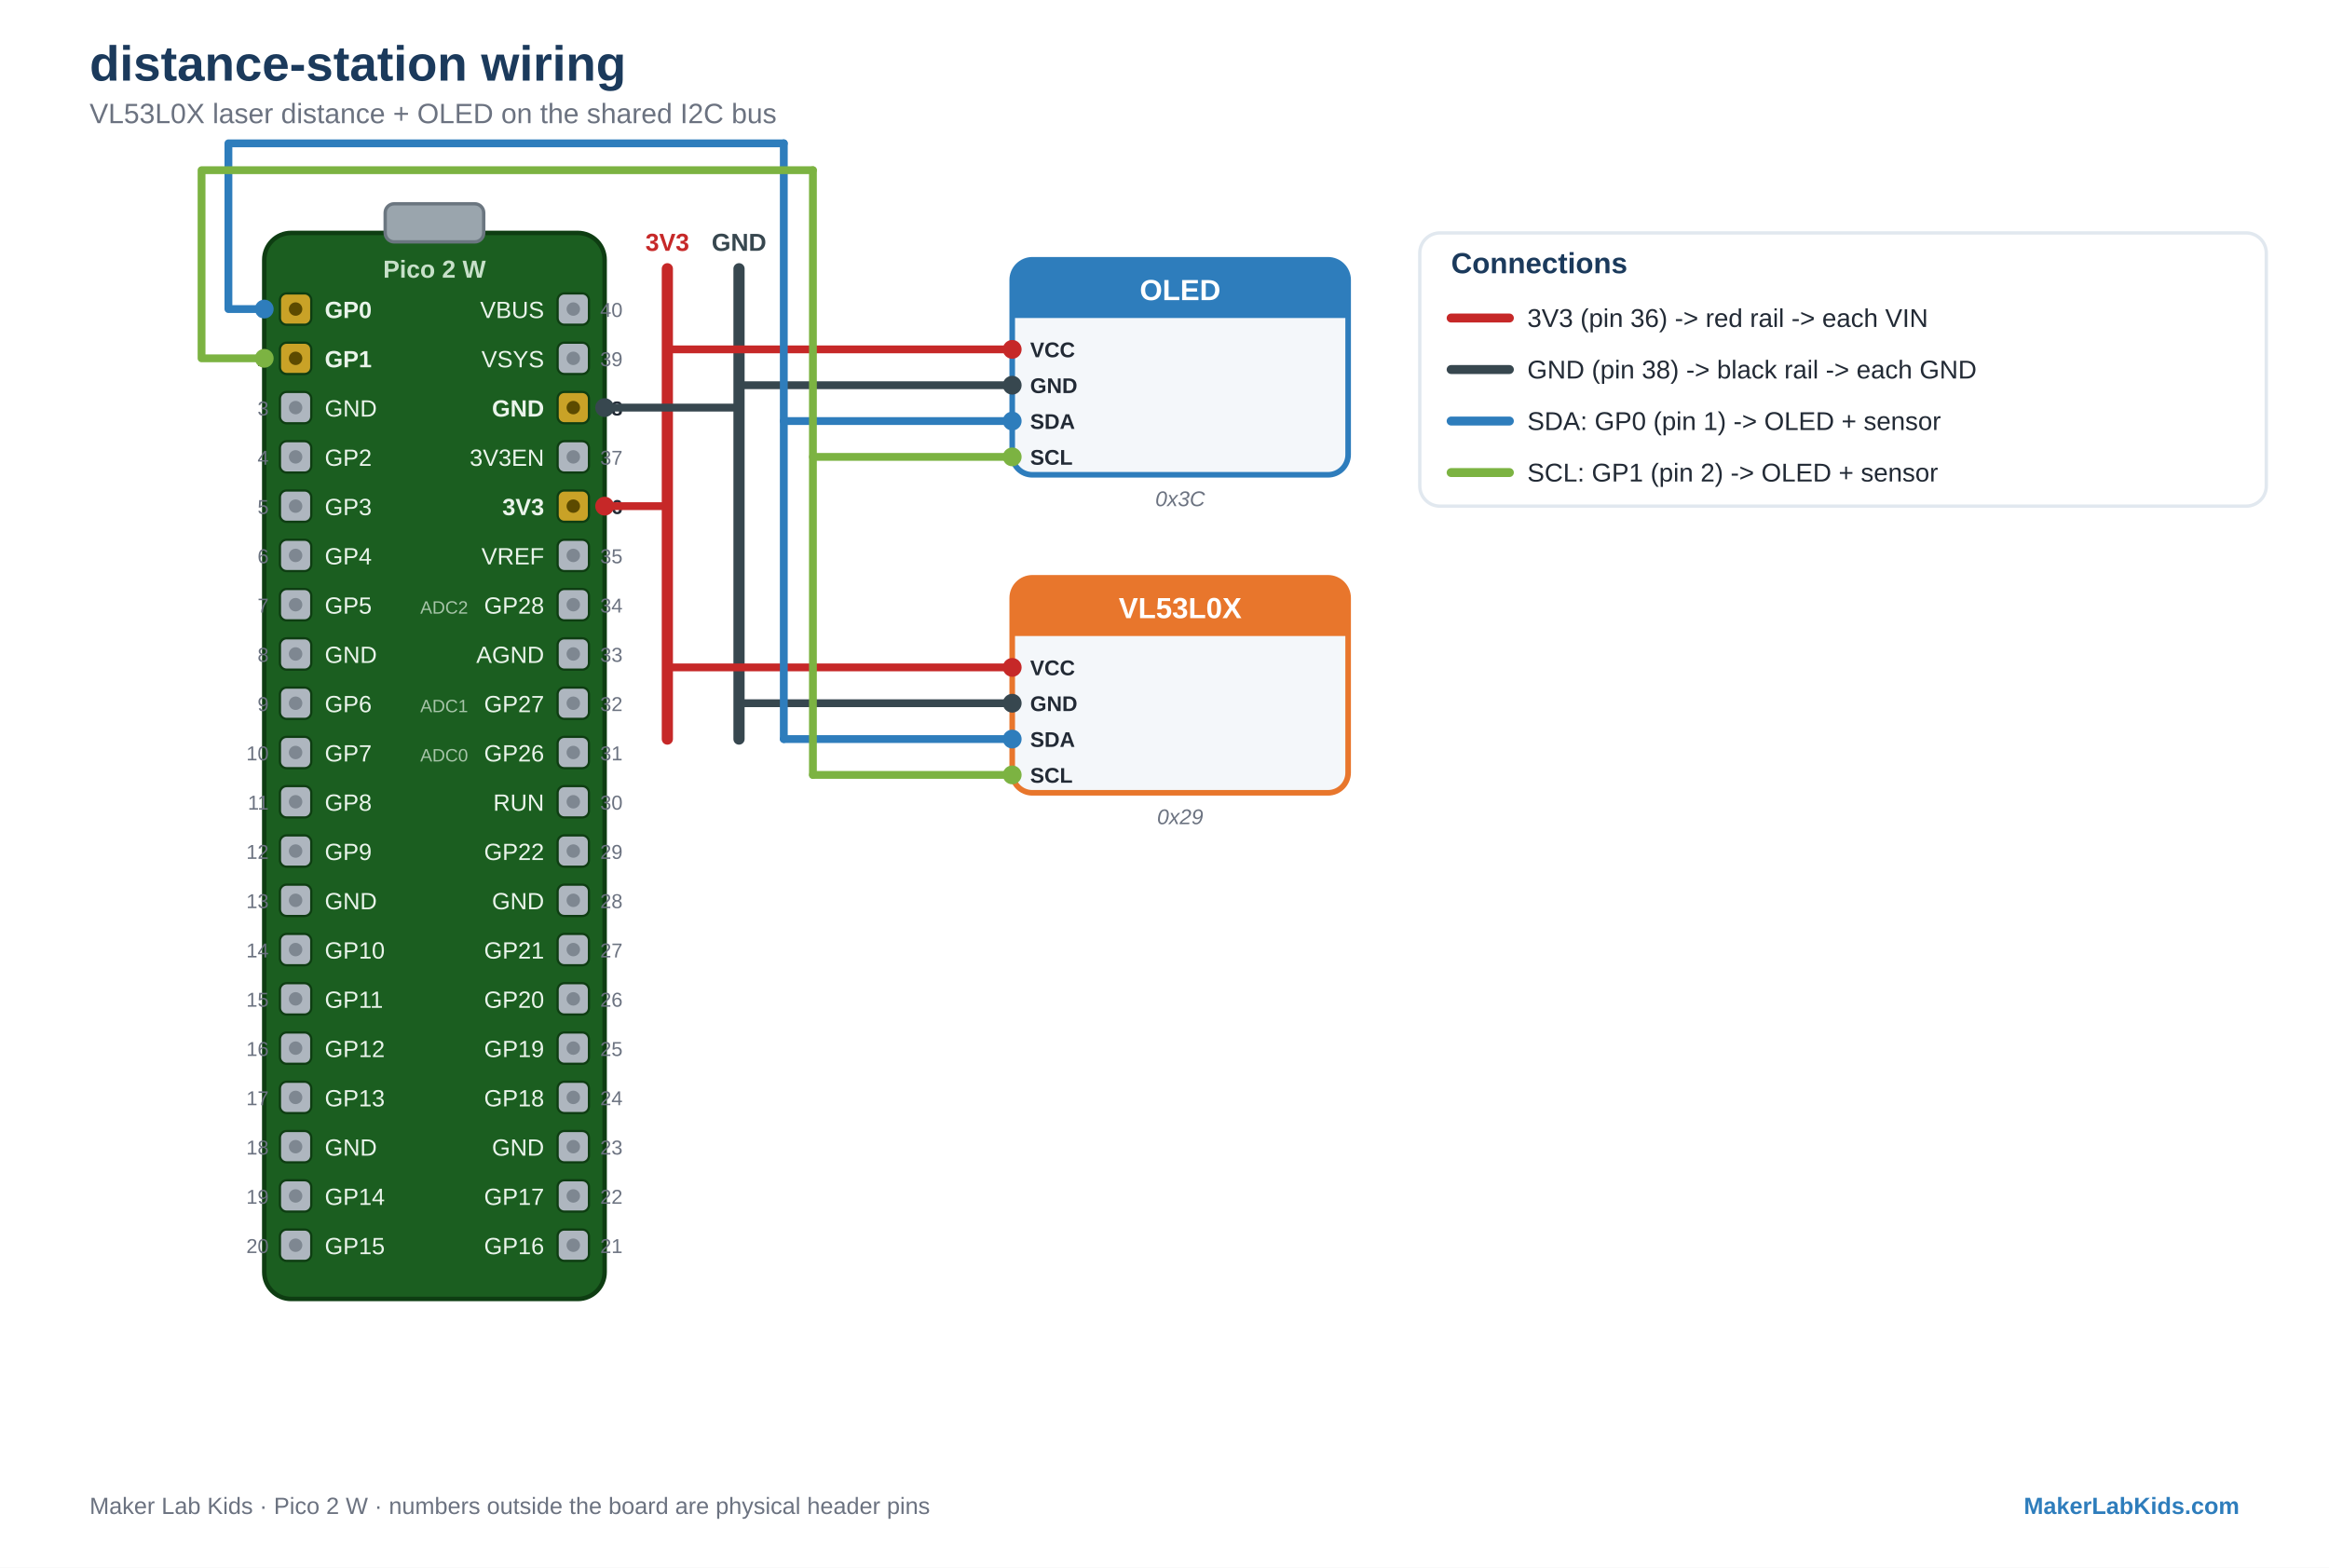
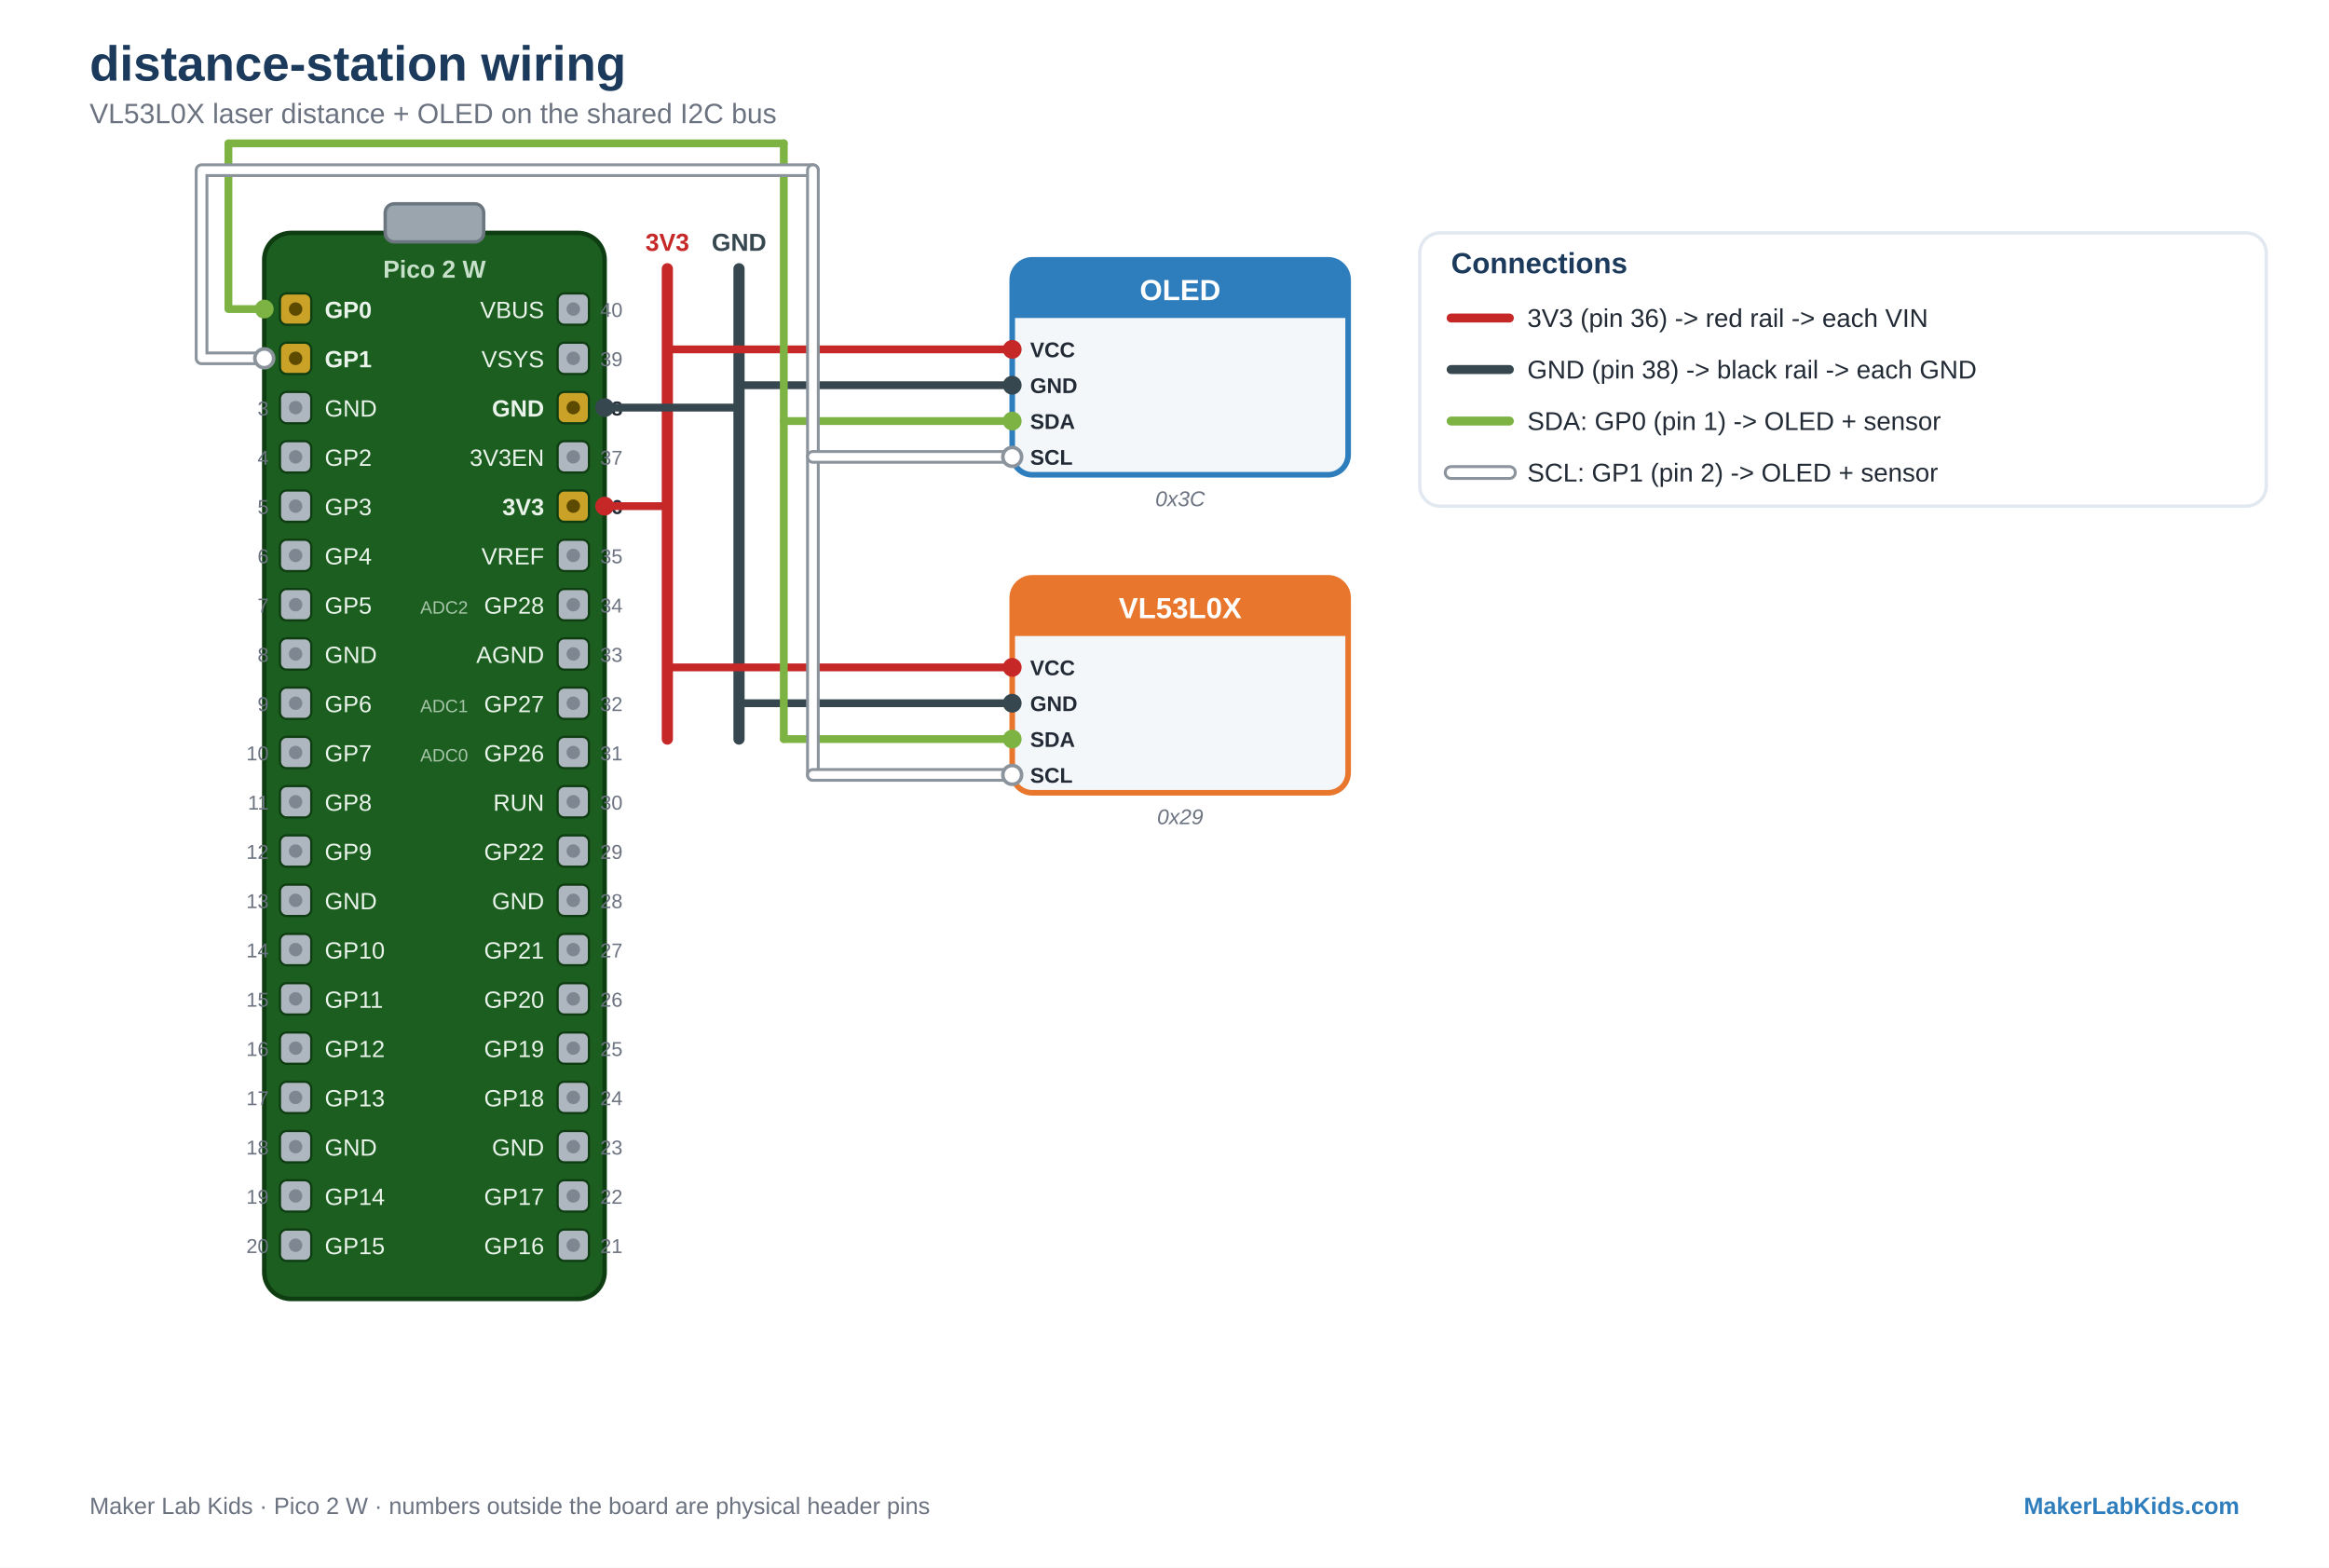
<svg xmlns="http://www.w3.org/2000/svg" viewBox="0 0 1040 700" font-family="Arial, Helvetica, sans-serif">
  <rect width="1040" height="700" fill="#FFFFFF" />
  <text x="40" y="36" font-family="Arial, Helvetica, sans-serif" font-size="22" fill="#1B3A5C" text-anchor="start" font-weight="bold">distance-station wiring</text>
  <text x="40" y="55" font-family="Arial, Helvetica, sans-serif" font-size="12.5" fill="#6B7280" text-anchor="start">VL53L0X laser distance + OLED on the shared I2C bus</text>
  <rect x="118" y="104" width="152" height="476" rx="12" fill="#1B5E20" stroke="#0E3D12" stroke-width="2" />
  <rect x="172" y="91" width="44" height="17" rx="4" fill="#9AA5AD" stroke="#6B7680" stroke-width="1.5" />
  <text x="194" y="124" font-family="Arial, Helvetica, sans-serif" font-size="11" fill="#C7E0C9" text-anchor="middle" font-weight="bold">Pico 2 W</text>
  <rect x="125" y="131" width="14" height="14" rx="3" fill="#C9A227" stroke="#0E3D12" stroke-width="1" />
  <circle cx="132" cy="138" r="3" fill="#5C4A00" />
  <text x="145" y="142" font-family="Arial, Helvetica, sans-serif" font-size="10.5" fill="#EAF4EB" text-anchor="start" font-weight="bold">GP0</text>
  <text x="120" y="141.5" font-family="Arial, Helvetica, sans-serif" font-size="9" fill="#222A35" text-anchor="end" font-weight="bold">1</text>
  <rect x="125" y="153" width="14" height="14" rx="3" fill="#C9A227" stroke="#0E3D12" stroke-width="1" />
  <circle cx="132" cy="160" r="3" fill="#5C4A00" />
  <text x="145" y="164" font-family="Arial, Helvetica, sans-serif" font-size="10.5" fill="#EAF4EB" text-anchor="start" font-weight="bold">GP1</text>
  <text x="120" y="163.5" font-family="Arial, Helvetica, sans-serif" font-size="9" fill="#222A35" text-anchor="end" font-weight="bold">2</text>
  <rect x="125" y="175" width="14" height="14" rx="3" fill="#AEB6BF" stroke="#0E3D12" stroke-width="1" />
  <circle cx="132" cy="182" r="3" fill="#7E8791" />
  <text x="145" y="186" font-family="Arial, Helvetica, sans-serif" font-size="10.5" fill="#EAF4EB" text-anchor="start">GND</text>
  <text x="120" y="185.5" font-family="Arial, Helvetica, sans-serif" font-size="9" fill="#6B7280" text-anchor="end">3</text>
  <rect x="125" y="197" width="14" height="14" rx="3" fill="#AEB6BF" stroke="#0E3D12" stroke-width="1" />
  <circle cx="132" cy="204" r="3" fill="#7E8791" />
  <text x="145" y="208" font-family="Arial, Helvetica, sans-serif" font-size="10.5" fill="#EAF4EB" text-anchor="start">GP2</text>
  <text x="120" y="207.5" font-family="Arial, Helvetica, sans-serif" font-size="9" fill="#6B7280" text-anchor="end">4</text>
  <rect x="125" y="219" width="14" height="14" rx="3" fill="#AEB6BF" stroke="#0E3D12" stroke-width="1" />
  <circle cx="132" cy="226" r="3" fill="#7E8791" />
  <text x="145" y="230" font-family="Arial, Helvetica, sans-serif" font-size="10.5" fill="#EAF4EB" text-anchor="start">GP3</text>
  <text x="120" y="229.5" font-family="Arial, Helvetica, sans-serif" font-size="9" fill="#6B7280" text-anchor="end">5</text>
  <rect x="125" y="241" width="14" height="14" rx="3" fill="#AEB6BF" stroke="#0E3D12" stroke-width="1" />
  <circle cx="132" cy="248" r="3" fill="#7E8791" />
  <text x="145" y="252" font-family="Arial, Helvetica, sans-serif" font-size="10.5" fill="#EAF4EB" text-anchor="start">GP4</text>
  <text x="120" y="251.5" font-family="Arial, Helvetica, sans-serif" font-size="9" fill="#6B7280" text-anchor="end">6</text>
  <rect x="125" y="263" width="14" height="14" rx="3" fill="#AEB6BF" stroke="#0E3D12" stroke-width="1" />
  <circle cx="132" cy="270" r="3" fill="#7E8791" />
  <text x="145" y="274" font-family="Arial, Helvetica, sans-serif" font-size="10.5" fill="#EAF4EB" text-anchor="start">GP5</text>
  <text x="120" y="273.5" font-family="Arial, Helvetica, sans-serif" font-size="9" fill="#6B7280" text-anchor="end">7</text>
  <rect x="125" y="285" width="14" height="14" rx="3" fill="#AEB6BF" stroke="#0E3D12" stroke-width="1" />
  <circle cx="132" cy="292" r="3" fill="#7E8791" />
  <text x="145" y="296" font-family="Arial, Helvetica, sans-serif" font-size="10.5" fill="#EAF4EB" text-anchor="start">GND</text>
  <text x="120" y="295.5" font-family="Arial, Helvetica, sans-serif" font-size="9" fill="#6B7280" text-anchor="end">8</text>
  <rect x="125" y="307" width="14" height="14" rx="3" fill="#AEB6BF" stroke="#0E3D12" stroke-width="1" />
  <circle cx="132" cy="314" r="3" fill="#7E8791" />
  <text x="145" y="318" font-family="Arial, Helvetica, sans-serif" font-size="10.5" fill="#EAF4EB" text-anchor="start">GP6</text>
  <text x="120" y="317.5" font-family="Arial, Helvetica, sans-serif" font-size="9" fill="#6B7280" text-anchor="end">9</text>
  <rect x="125" y="329" width="14" height="14" rx="3" fill="#AEB6BF" stroke="#0E3D12" stroke-width="1" />
  <circle cx="132" cy="336" r="3" fill="#7E8791" />
  <text x="145" y="340" font-family="Arial, Helvetica, sans-serif" font-size="10.5" fill="#EAF4EB" text-anchor="start">GP7</text>
  <text x="120" y="339.5" font-family="Arial, Helvetica, sans-serif" font-size="9" fill="#6B7280" text-anchor="end">10</text>
  <rect x="125" y="351" width="14" height="14" rx="3" fill="#AEB6BF" stroke="#0E3D12" stroke-width="1" />
  <circle cx="132" cy="358" r="3" fill="#7E8791" />
  <text x="145" y="362" font-family="Arial, Helvetica, sans-serif" font-size="10.5" fill="#EAF4EB" text-anchor="start">GP8</text>
  <text x="120" y="361.5" font-family="Arial, Helvetica, sans-serif" font-size="9" fill="#6B7280" text-anchor="end">11</text>
  <rect x="125" y="373" width="14" height="14" rx="3" fill="#AEB6BF" stroke="#0E3D12" stroke-width="1" />
  <circle cx="132" cy="380" r="3" fill="#7E8791" />
  <text x="145" y="384" font-family="Arial, Helvetica, sans-serif" font-size="10.5" fill="#EAF4EB" text-anchor="start">GP9</text>
  <text x="120" y="383.5" font-family="Arial, Helvetica, sans-serif" font-size="9" fill="#6B7280" text-anchor="end">12</text>
  <rect x="125" y="395" width="14" height="14" rx="3" fill="#AEB6BF" stroke="#0E3D12" stroke-width="1" />
  <circle cx="132" cy="402" r="3" fill="#7E8791" />
  <text x="145" y="406" font-family="Arial, Helvetica, sans-serif" font-size="10.5" fill="#EAF4EB" text-anchor="start">GND</text>
  <text x="120" y="405.5" font-family="Arial, Helvetica, sans-serif" font-size="9" fill="#6B7280" text-anchor="end">13</text>
  <rect x="125" y="417" width="14" height="14" rx="3" fill="#AEB6BF" stroke="#0E3D12" stroke-width="1" />
  <circle cx="132" cy="424" r="3" fill="#7E8791" />
  <text x="145" y="428" font-family="Arial, Helvetica, sans-serif" font-size="10.5" fill="#EAF4EB" text-anchor="start">GP10</text>
  <text x="120" y="427.5" font-family="Arial, Helvetica, sans-serif" font-size="9" fill="#6B7280" text-anchor="end">14</text>
  <rect x="125" y="439" width="14" height="14" rx="3" fill="#AEB6BF" stroke="#0E3D12" stroke-width="1" />
  <circle cx="132" cy="446" r="3" fill="#7E8791" />
  <text x="145" y="450" font-family="Arial, Helvetica, sans-serif" font-size="10.5" fill="#EAF4EB" text-anchor="start">GP11</text>
  <text x="120" y="449.5" font-family="Arial, Helvetica, sans-serif" font-size="9" fill="#6B7280" text-anchor="end">15</text>
  <rect x="125" y="461" width="14" height="14" rx="3" fill="#AEB6BF" stroke="#0E3D12" stroke-width="1" />
  <circle cx="132" cy="468" r="3" fill="#7E8791" />
  <text x="145" y="472" font-family="Arial, Helvetica, sans-serif" font-size="10.5" fill="#EAF4EB" text-anchor="start">GP12</text>
  <text x="120" y="471.5" font-family="Arial, Helvetica, sans-serif" font-size="9" fill="#6B7280" text-anchor="end">16</text>
  <rect x="125" y="483" width="14" height="14" rx="3" fill="#AEB6BF" stroke="#0E3D12" stroke-width="1" />
  <circle cx="132" cy="490" r="3" fill="#7E8791" />
  <text x="145" y="494" font-family="Arial, Helvetica, sans-serif" font-size="10.5" fill="#EAF4EB" text-anchor="start">GP13</text>
  <text x="120" y="493.5" font-family="Arial, Helvetica, sans-serif" font-size="9" fill="#6B7280" text-anchor="end">17</text>
  <rect x="125" y="505" width="14" height="14" rx="3" fill="#AEB6BF" stroke="#0E3D12" stroke-width="1" />
  <circle cx="132" cy="512" r="3" fill="#7E8791" />
  <text x="145" y="516" font-family="Arial, Helvetica, sans-serif" font-size="10.5" fill="#EAF4EB" text-anchor="start">GND</text>
  <text x="120" y="515.5" font-family="Arial, Helvetica, sans-serif" font-size="9" fill="#6B7280" text-anchor="end">18</text>
  <rect x="125" y="527" width="14" height="14" rx="3" fill="#AEB6BF" stroke="#0E3D12" stroke-width="1" />
  <circle cx="132" cy="534" r="3" fill="#7E8791" />
  <text x="145" y="538" font-family="Arial, Helvetica, sans-serif" font-size="10.5" fill="#EAF4EB" text-anchor="start">GP14</text>
  <text x="120" y="537.5" font-family="Arial, Helvetica, sans-serif" font-size="9" fill="#6B7280" text-anchor="end">19</text>
  <rect x="125" y="549" width="14" height="14" rx="3" fill="#AEB6BF" stroke="#0E3D12" stroke-width="1" />
  <circle cx="132" cy="556" r="3" fill="#7E8791" />
  <text x="145" y="560" font-family="Arial, Helvetica, sans-serif" font-size="10.5" fill="#EAF4EB" text-anchor="start">GP15</text>
  <text x="120" y="559.5" font-family="Arial, Helvetica, sans-serif" font-size="9" fill="#6B7280" text-anchor="end">20</text>
  <rect x="249" y="549" width="14" height="14" rx="3" fill="#AEB6BF" stroke="#0E3D12" stroke-width="1" />
  <circle cx="256" cy="556" r="3" fill="#7E8791" />
  <text x="243" y="560" font-family="Arial, Helvetica, sans-serif" font-size="10.5" fill="#EAF4EB" text-anchor="end">GP16</text>
  <text x="268" y="559.5" font-family="Arial, Helvetica, sans-serif" font-size="9" fill="#6B7280" text-anchor="start">21</text>
  <rect x="249" y="527" width="14" height="14" rx="3" fill="#AEB6BF" stroke="#0E3D12" stroke-width="1" />
  <circle cx="256" cy="534" r="3" fill="#7E8791" />
  <text x="243" y="538" font-family="Arial, Helvetica, sans-serif" font-size="10.5" fill="#EAF4EB" text-anchor="end">GP17</text>
  <text x="268" y="537.5" font-family="Arial, Helvetica, sans-serif" font-size="9" fill="#6B7280" text-anchor="start">22</text>
  <rect x="249" y="505" width="14" height="14" rx="3" fill="#AEB6BF" stroke="#0E3D12" stroke-width="1" />
  <circle cx="256" cy="512" r="3" fill="#7E8791" />
  <text x="243" y="516" font-family="Arial, Helvetica, sans-serif" font-size="10.5" fill="#EAF4EB" text-anchor="end">GND</text>
  <text x="268" y="515.5" font-family="Arial, Helvetica, sans-serif" font-size="9" fill="#6B7280" text-anchor="start">23</text>
  <rect x="249" y="483" width="14" height="14" rx="3" fill="#AEB6BF" stroke="#0E3D12" stroke-width="1" />
  <circle cx="256" cy="490" r="3" fill="#7E8791" />
  <text x="243" y="494" font-family="Arial, Helvetica, sans-serif" font-size="10.5" fill="#EAF4EB" text-anchor="end">GP18</text>
  <text x="268" y="493.5" font-family="Arial, Helvetica, sans-serif" font-size="9" fill="#6B7280" text-anchor="start">24</text>
  <rect x="249" y="461" width="14" height="14" rx="3" fill="#AEB6BF" stroke="#0E3D12" stroke-width="1" />
  <circle cx="256" cy="468" r="3" fill="#7E8791" />
  <text x="243" y="472" font-family="Arial, Helvetica, sans-serif" font-size="10.5" fill="#EAF4EB" text-anchor="end">GP19</text>
  <text x="268" y="471.5" font-family="Arial, Helvetica, sans-serif" font-size="9" fill="#6B7280" text-anchor="start">25</text>
  <rect x="249" y="439" width="14" height="14" rx="3" fill="#AEB6BF" stroke="#0E3D12" stroke-width="1" />
  <circle cx="256" cy="446" r="3" fill="#7E8791" />
  <text x="243" y="450" font-family="Arial, Helvetica, sans-serif" font-size="10.5" fill="#EAF4EB" text-anchor="end">GP20</text>
  <text x="268" y="449.5" font-family="Arial, Helvetica, sans-serif" font-size="9" fill="#6B7280" text-anchor="start">26</text>
  <rect x="249" y="417" width="14" height="14" rx="3" fill="#AEB6BF" stroke="#0E3D12" stroke-width="1" />
  <circle cx="256" cy="424" r="3" fill="#7E8791" />
  <text x="243" y="428" font-family="Arial, Helvetica, sans-serif" font-size="10.5" fill="#EAF4EB" text-anchor="end">GP21</text>
  <text x="268" y="427.5" font-family="Arial, Helvetica, sans-serif" font-size="9" fill="#6B7280" text-anchor="start">27</text>
  <rect x="249" y="395" width="14" height="14" rx="3" fill="#AEB6BF" stroke="#0E3D12" stroke-width="1" />
  <circle cx="256" cy="402" r="3" fill="#7E8791" />
  <text x="243" y="406" font-family="Arial, Helvetica, sans-serif" font-size="10.5" fill="#EAF4EB" text-anchor="end">GND</text>
  <text x="268" y="405.5" font-family="Arial, Helvetica, sans-serif" font-size="9" fill="#6B7280" text-anchor="start">28</text>
  <rect x="249" y="373" width="14" height="14" rx="3" fill="#AEB6BF" stroke="#0E3D12" stroke-width="1" />
  <circle cx="256" cy="380" r="3" fill="#7E8791" />
  <text x="243" y="384" font-family="Arial, Helvetica, sans-serif" font-size="10.5" fill="#EAF4EB" text-anchor="end">GP22</text>
  <text x="268" y="383.5" font-family="Arial, Helvetica, sans-serif" font-size="9" fill="#6B7280" text-anchor="start">29</text>
  <rect x="249" y="351" width="14" height="14" rx="3" fill="#AEB6BF" stroke="#0E3D12" stroke-width="1" />
  <circle cx="256" cy="358" r="3" fill="#7E8791" />
  <text x="243" y="362" font-family="Arial, Helvetica, sans-serif" font-size="10.5" fill="#EAF4EB" text-anchor="end">RUN</text>
  <text x="268" y="361.5" font-family="Arial, Helvetica, sans-serif" font-size="9" fill="#6B7280" text-anchor="start">30</text>
  <rect x="249" y="329" width="14" height="14" rx="3" fill="#AEB6BF" stroke="#0E3D12" stroke-width="1" />
  <circle cx="256" cy="336" r="3" fill="#7E8791" />
  <text x="243" y="340" font-family="Arial, Helvetica, sans-serif" font-size="10.5" fill="#EAF4EB" text-anchor="end">GP26</text>
  <text x="209" y="340" font-family="Arial, Helvetica, sans-serif" font-size="8" fill="#A6C4A8" text-anchor="end">ADC0</text>
  <text x="268" y="339.5" font-family="Arial, Helvetica, sans-serif" font-size="9" fill="#6B7280" text-anchor="start">31</text>
  <rect x="249" y="307" width="14" height="14" rx="3" fill="#AEB6BF" stroke="#0E3D12" stroke-width="1" />
  <circle cx="256" cy="314" r="3" fill="#7E8791" />
  <text x="243" y="318" font-family="Arial, Helvetica, sans-serif" font-size="10.5" fill="#EAF4EB" text-anchor="end">GP27</text>
  <text x="209" y="318" font-family="Arial, Helvetica, sans-serif" font-size="8" fill="#A6C4A8" text-anchor="end">ADC1</text>
  <text x="268" y="317.5" font-family="Arial, Helvetica, sans-serif" font-size="9" fill="#6B7280" text-anchor="start">32</text>
  <rect x="249" y="285" width="14" height="14" rx="3" fill="#AEB6BF" stroke="#0E3D12" stroke-width="1" />
  <circle cx="256" cy="292" r="3" fill="#7E8791" />
  <text x="243" y="296" font-family="Arial, Helvetica, sans-serif" font-size="10.5" fill="#EAF4EB" text-anchor="end">AGND</text>
  <text x="268" y="295.5" font-family="Arial, Helvetica, sans-serif" font-size="9" fill="#6B7280" text-anchor="start">33</text>
  <rect x="249" y="263" width="14" height="14" rx="3" fill="#AEB6BF" stroke="#0E3D12" stroke-width="1" />
  <circle cx="256" cy="270" r="3" fill="#7E8791" />
  <text x="243" y="274" font-family="Arial, Helvetica, sans-serif" font-size="10.5" fill="#EAF4EB" text-anchor="end">GP28</text>
  <text x="209" y="274" font-family="Arial, Helvetica, sans-serif" font-size="8" fill="#A6C4A8" text-anchor="end">ADC2</text>
  <text x="268" y="273.5" font-family="Arial, Helvetica, sans-serif" font-size="9" fill="#6B7280" text-anchor="start">34</text>
  <rect x="249" y="241" width="14" height="14" rx="3" fill="#AEB6BF" stroke="#0E3D12" stroke-width="1" />
  <circle cx="256" cy="248" r="3" fill="#7E8791" />
  <text x="243" y="252" font-family="Arial, Helvetica, sans-serif" font-size="10.5" fill="#EAF4EB" text-anchor="end">VREF</text>
  <text x="268" y="251.5" font-family="Arial, Helvetica, sans-serif" font-size="9" fill="#6B7280" text-anchor="start">35</text>
  <rect x="249" y="219" width="14" height="14" rx="3" fill="#C9A227" stroke="#0E3D12" stroke-width="1" />
  <circle cx="256" cy="226" r="3" fill="#5C4A00" />
  <text x="243" y="230" font-family="Arial, Helvetica, sans-serif" font-size="10.5" fill="#EAF4EB" text-anchor="end" font-weight="bold">3V3</text>
  <text x="268" y="229.5" font-family="Arial, Helvetica, sans-serif" font-size="9" fill="#222A35" text-anchor="start" font-weight="bold">36</text>
  <rect x="249" y="197" width="14" height="14" rx="3" fill="#AEB6BF" stroke="#0E3D12" stroke-width="1" />
  <circle cx="256" cy="204" r="3" fill="#7E8791" />
  <text x="243" y="208" font-family="Arial, Helvetica, sans-serif" font-size="10.5" fill="#EAF4EB" text-anchor="end">3V3EN</text>
  <text x="268" y="207.5" font-family="Arial, Helvetica, sans-serif" font-size="9" fill="#6B7280" text-anchor="start">37</text>
  <rect x="249" y="175" width="14" height="14" rx="3" fill="#C9A227" stroke="#0E3D12" stroke-width="1" />
  <circle cx="256" cy="182" r="3" fill="#5C4A00" />
  <text x="243" y="186" font-family="Arial, Helvetica, sans-serif" font-size="10.5" fill="#EAF4EB" text-anchor="end" font-weight="bold">GND</text>
  <text x="268" y="185.5" font-family="Arial, Helvetica, sans-serif" font-size="9" fill="#222A35" text-anchor="start" font-weight="bold">38</text>
  <rect x="249" y="153" width="14" height="14" rx="3" fill="#AEB6BF" stroke="#0E3D12" stroke-width="1" />
  <circle cx="256" cy="160" r="3" fill="#7E8791" />
  <text x="243" y="164" font-family="Arial, Helvetica, sans-serif" font-size="10.5" fill="#EAF4EB" text-anchor="end">VSYS</text>
  <text x="268" y="163.5" font-family="Arial, Helvetica, sans-serif" font-size="9" fill="#6B7280" text-anchor="start">39</text>
  <rect x="249" y="131" width="14" height="14" rx="3" fill="#AEB6BF" stroke="#0E3D12" stroke-width="1" />
  <circle cx="256" cy="138" r="3" fill="#7E8791" />
  <text x="243" y="142" font-family="Arial, Helvetica, sans-serif" font-size="10.5" fill="#EAF4EB" text-anchor="end">VBUS</text>
  <text x="268" y="141.5" font-family="Arial, Helvetica, sans-serif" font-size="9" fill="#6B7280" text-anchor="start">40</text>
  <path d="M298 120 L298 330" fill="none" stroke="#C62828" stroke-width="5" stroke-linejoin="round" stroke-linecap="round" />
  <path d="M330 120 L330 330" fill="none" stroke="#37474F" stroke-width="5" stroke-linejoin="round" stroke-linecap="round" />
  <text x="298" y="112" font-family="Arial, Helvetica, sans-serif" font-size="11" fill="#C62828" text-anchor="middle" font-weight="bold">3V3</text>
  <text x="330" y="112" font-family="Arial, Helvetica, sans-serif" font-size="11" fill="#37474F" text-anchor="middle" font-weight="bold">GND</text>
  <path d="M270 226 L298 226" fill="none" stroke="#C62828" stroke-width="3.5" stroke-linejoin="round" stroke-linecap="round" />
  <circle cx="270" cy="226" r="4.2" fill="#C62828" />
  <path d="M270 182 L330 182" fill="none" stroke="#37474F" stroke-width="3.5" stroke-linejoin="round" stroke-linecap="round" />
  <circle cx="270" cy="182" r="4.2" fill="#37474F" />
  <rect x="452" y="116" width="150" height="96" rx="9" fill="#F4F7FA" stroke="#2E7DBC" stroke-width="2.5" />
  <path d="M452 125 q0 -9 9 -9 h132 q9 0 9 9 v17 h-150 z" fill="#2E7DBC" />
  <text x="527" y="134" font-family="Arial, Helvetica, sans-serif" font-size="13" fill="#FFFFFF" text-anchor="middle" font-weight="bold">OLED</text>
  <text x="527" y="226" font-family="Arial, Helvetica, sans-serif" font-size="9.5" fill="#6B7280" text-anchor="middle" font-style="italic">0x3C</text>
  <text x="460" y="159.5" font-family="Arial, Helvetica, sans-serif" font-size="9.5" fill="#222A35" text-anchor="start" font-weight="bold">VCC</text>
  <text x="460" y="175.5" font-family="Arial, Helvetica, sans-serif" font-size="9.5" fill="#222A35" text-anchor="start" font-weight="bold">GND</text>
  <text x="460" y="191.5" font-family="Arial, Helvetica, sans-serif" font-size="9.5" fill="#222A35" text-anchor="start" font-weight="bold">SDA</text>
  <text x="460" y="207.5" font-family="Arial, Helvetica, sans-serif" font-size="9.5" fill="#222A35" text-anchor="start" font-weight="bold">SCL</text>
  <rect x="452" y="258" width="150" height="96" rx="9" fill="#F4F7FA" stroke="#E8762C" stroke-width="2.5" />
  <path d="M452 267 q0 -9 9 -9 h132 q9 0 9 9 v17 h-150 z" fill="#E8762C" />
  <text x="527" y="276" font-family="Arial, Helvetica, sans-serif" font-size="13" fill="#FFFFFF" text-anchor="middle" font-weight="bold">VL53L0X</text>
  <text x="527" y="368" font-family="Arial, Helvetica, sans-serif" font-size="9.5" fill="#6B7280" text-anchor="middle" font-style="italic">0x29</text>
  <text x="460" y="301.5" font-family="Arial, Helvetica, sans-serif" font-size="9.5" fill="#222A35" text-anchor="start" font-weight="bold">VCC</text>
  <text x="460" y="317.5" font-family="Arial, Helvetica, sans-serif" font-size="9.5" fill="#222A35" text-anchor="start" font-weight="bold">GND</text>
  <text x="460" y="333.5" font-family="Arial, Helvetica, sans-serif" font-size="9.5" fill="#222A35" text-anchor="start" font-weight="bold">SDA</text>
  <text x="460" y="349.5" font-family="Arial, Helvetica, sans-serif" font-size="9.5" fill="#222A35" text-anchor="start" font-weight="bold">SCL</text>
  <path d="M298 156 L452 156" fill="none" stroke="#C62828" stroke-width="3.5" stroke-linejoin="round" stroke-linecap="round" />
  <circle cx="452" cy="156" r="4.2" fill="#C62828" />
  <path d="M330 172 L452 172" fill="none" stroke="#37474F" stroke-width="3.5" stroke-linejoin="round" stroke-linecap="round" />
  <circle cx="452" cy="172" r="4.2" fill="#37474F" />
  <path d="M298 298 L452 298" fill="none" stroke="#C62828" stroke-width="3.5" stroke-linejoin="round" stroke-linecap="round" />
  <circle cx="452" cy="298" r="4.2" fill="#C62828" />
  <path d="M330 314 L452 314" fill="none" stroke="#37474F" stroke-width="3.5" stroke-linejoin="round" stroke-linecap="round" />
  <circle cx="452" cy="314" r="4.2" fill="#37474F" />
-   <path d="M118 138 L102 138 L102 64 L350 64" fill="none" stroke="#2E7DBC" stroke-width="3.5" stroke-linejoin="round" stroke-linecap="round" />
-   <circle cx="118" cy="138" r="4.2" fill="#2E7DBC" />
-   <path d="M350 64 L350 330" fill="none" stroke="#2E7DBC" stroke-width="3.5" stroke-linejoin="round" stroke-linecap="round" />
-   <path d="M350 188 L452 188" fill="none" stroke="#2E7DBC" stroke-width="3.5" stroke-linejoin="round" stroke-linecap="round" />
-   <circle cx="452" cy="188" r="4.2" fill="#2E7DBC" />
-   <path d="M350 330 L452 330" fill="none" stroke="#2E7DBC" stroke-width="3.5" stroke-linejoin="round" stroke-linecap="round" />
-   <circle cx="452" cy="330" r="4.2" fill="#2E7DBC" />
-   <path d="M118 160 L90 160 L90 76 L363 76" fill="none" stroke="#7CB342" stroke-width="3.5" stroke-linejoin="round" stroke-linecap="round" />
-   <circle cx="118" cy="160" r="4.2" fill="#7CB342" />
-   <path d="M363 76 L363 346" fill="none" stroke="#7CB342" stroke-width="3.5" stroke-linejoin="round" stroke-linecap="round" />
-   <path d="M363 204 L452 204" fill="none" stroke="#7CB342" stroke-width="3.5" stroke-linejoin="round" stroke-linecap="round" />
-   <circle cx="452" cy="204" r="4.2" fill="#7CB342" />
-   <path d="M363 346 L452 346" fill="none" stroke="#7CB342" stroke-width="3.5" stroke-linejoin="round" stroke-linecap="round" />
-   <circle cx="452" cy="346" r="4.2" fill="#7CB342" />
+   <path d="M118 138 L102 138 L102 64 L350 64" fill="none" stroke="#7CB342" stroke-width="3.5" stroke-linejoin="round" stroke-linecap="round" />
+   <circle cx="118" cy="138" r="4.2" fill="#7CB342" />
+   <path d="M350 64 L350 330" fill="none" stroke="#7CB342" stroke-width="3.5" stroke-linejoin="round" stroke-linecap="round" />
+   <path d="M350 188 L452 188" fill="none" stroke="#7CB342" stroke-width="3.5" stroke-linejoin="round" stroke-linecap="round" />
+   <circle cx="452" cy="188" r="4.2" fill="#7CB342" />
+   <path d="M350 330 L452 330" fill="none" stroke="#7CB342" stroke-width="3.5" stroke-linejoin="round" stroke-linecap="round" />
+   <circle cx="452" cy="330" r="4.2" fill="#7CB342" />
+   <path d="M118 160 L90 160 L90 76 L363 76" fill="none" stroke="#8B949C" stroke-width="6.1" stroke-linejoin="round" stroke-linecap="round" />
+   <path d="M118 160 L90 160 L90 76 L363 76" fill="none" stroke="#FFFFFF" stroke-width="3.5" stroke-linejoin="round" stroke-linecap="round" />
+   <circle cx="118" cy="160" r="4.2" fill="#FFFFFF" stroke="#8B949C" stroke-width="1.6" />
+   <path d="M363 76 L363 346" fill="none" stroke="#8B949C" stroke-width="6.1" stroke-linejoin="round" stroke-linecap="round" />
+   <path d="M363 76 L363 346" fill="none" stroke="#FFFFFF" stroke-width="3.5" stroke-linejoin="round" stroke-linecap="round" />
+   <path d="M363 204 L452 204" fill="none" stroke="#8B949C" stroke-width="6.1" stroke-linejoin="round" stroke-linecap="round" />
+   <path d="M363 204 L452 204" fill="none" stroke="#FFFFFF" stroke-width="3.5" stroke-linejoin="round" stroke-linecap="round" />
+   <circle cx="452" cy="204" r="4.2" fill="#FFFFFF" stroke="#8B949C" stroke-width="1.6" />
+   <path d="M363 346 L452 346" fill="none" stroke="#8B949C" stroke-width="6.1" stroke-linejoin="round" stroke-linecap="round" />
+   <path d="M363 346 L452 346" fill="none" stroke="#FFFFFF" stroke-width="3.5" stroke-linejoin="round" stroke-linecap="round" />
+   <circle cx="452" cy="346" r="4.2" fill="#FFFFFF" stroke="#8B949C" stroke-width="1.6" />
  <rect x="634" y="104" width="378" height="122" rx="9" fill="#FFFFFF" stroke="#E1E8EF" stroke-width="1.5" />
  <text x="648" y="122" font-family="Arial, Helvetica, sans-serif" font-size="13" fill="#1B3A5C" text-anchor="start" font-weight="bold">Connections</text>
  <line x1="648" y1="142" x2="674" y2="142" stroke="#C62828" stroke-width="4" stroke-linecap="round" />
  <text x="682" y="146" font-family="Arial, Helvetica, sans-serif" font-size="11.5" fill="#222A35" text-anchor="start">3V3 (pin 36) -&gt; red rail -&gt; each VIN</text>
  <line x1="648" y1="165" x2="674" y2="165" stroke="#37474F" stroke-width="4" stroke-linecap="round" />
  <text x="682" y="169" font-family="Arial, Helvetica, sans-serif" font-size="11.5" fill="#222A35" text-anchor="start">GND (pin 38) -&gt; black rail -&gt; each GND</text>
-   <line x1="648" y1="188" x2="674" y2="188" stroke="#2E7DBC" stroke-width="4" stroke-linecap="round" />
+   <line x1="648" y1="188" x2="674" y2="188" stroke="#7CB342" stroke-width="4" stroke-linecap="round" />
  <text x="682" y="192" font-family="Arial, Helvetica, sans-serif" font-size="11.5" fill="#222A35" text-anchor="start">SDA: GP0 (pin 1) -&gt; OLED + sensor</text>
-   <line x1="648" y1="211" x2="674" y2="211" stroke="#7CB342" stroke-width="4" stroke-linecap="round" />
+   <line x1="648" y1="211" x2="674" y2="211" stroke="#8B949C" stroke-width="6.6" stroke-linecap="round" />
+   <line x1="648" y1="211" x2="674" y2="211" stroke="#FFFFFF" stroke-width="4" stroke-linecap="round" />
  <text x="682" y="215" font-family="Arial, Helvetica, sans-serif" font-size="11.5" fill="#222A35" text-anchor="start">SCL: GP1 (pin 2) -&gt; OLED + sensor</text>
  <text x="40" y="676" font-family="Arial, Helvetica, sans-serif" font-size="10.5" fill="#6B7280" text-anchor="start">Maker Lab Kids  ·  Pico 2 W  ·  numbers outside the board are physical header pins</text>
  <text x="1000" y="676" font-family="Arial, Helvetica, sans-serif" font-size="10.5" fill="#2E7DBC" text-anchor="end" font-weight="bold">MakerLabKids.com</text>
</svg>
